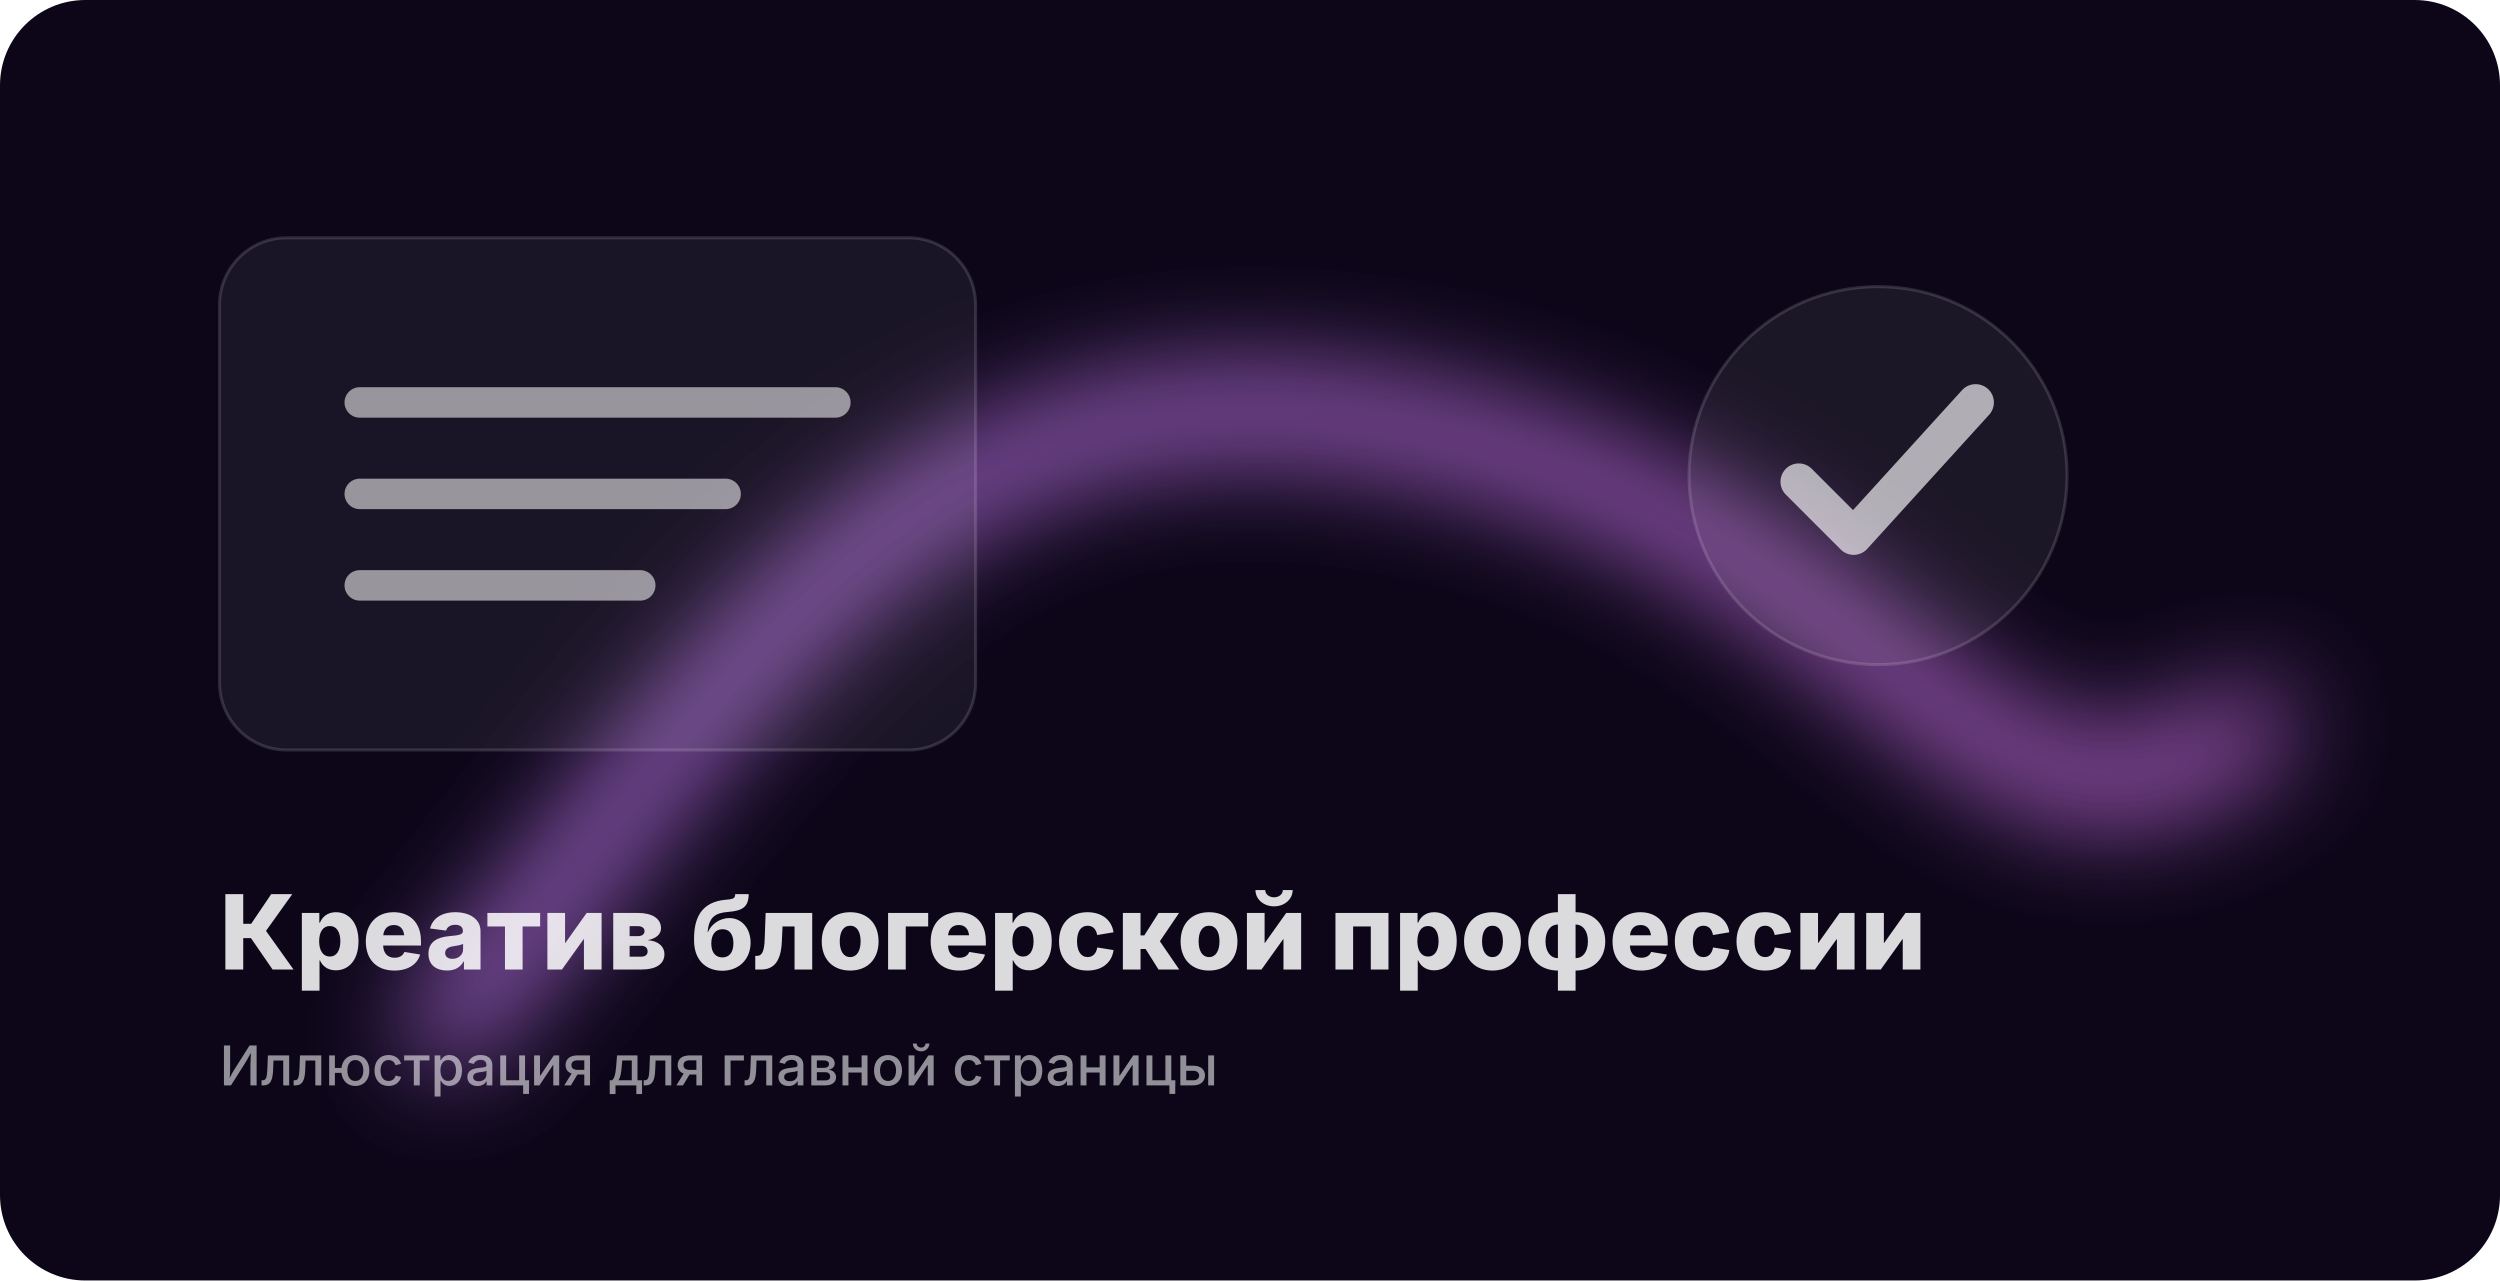
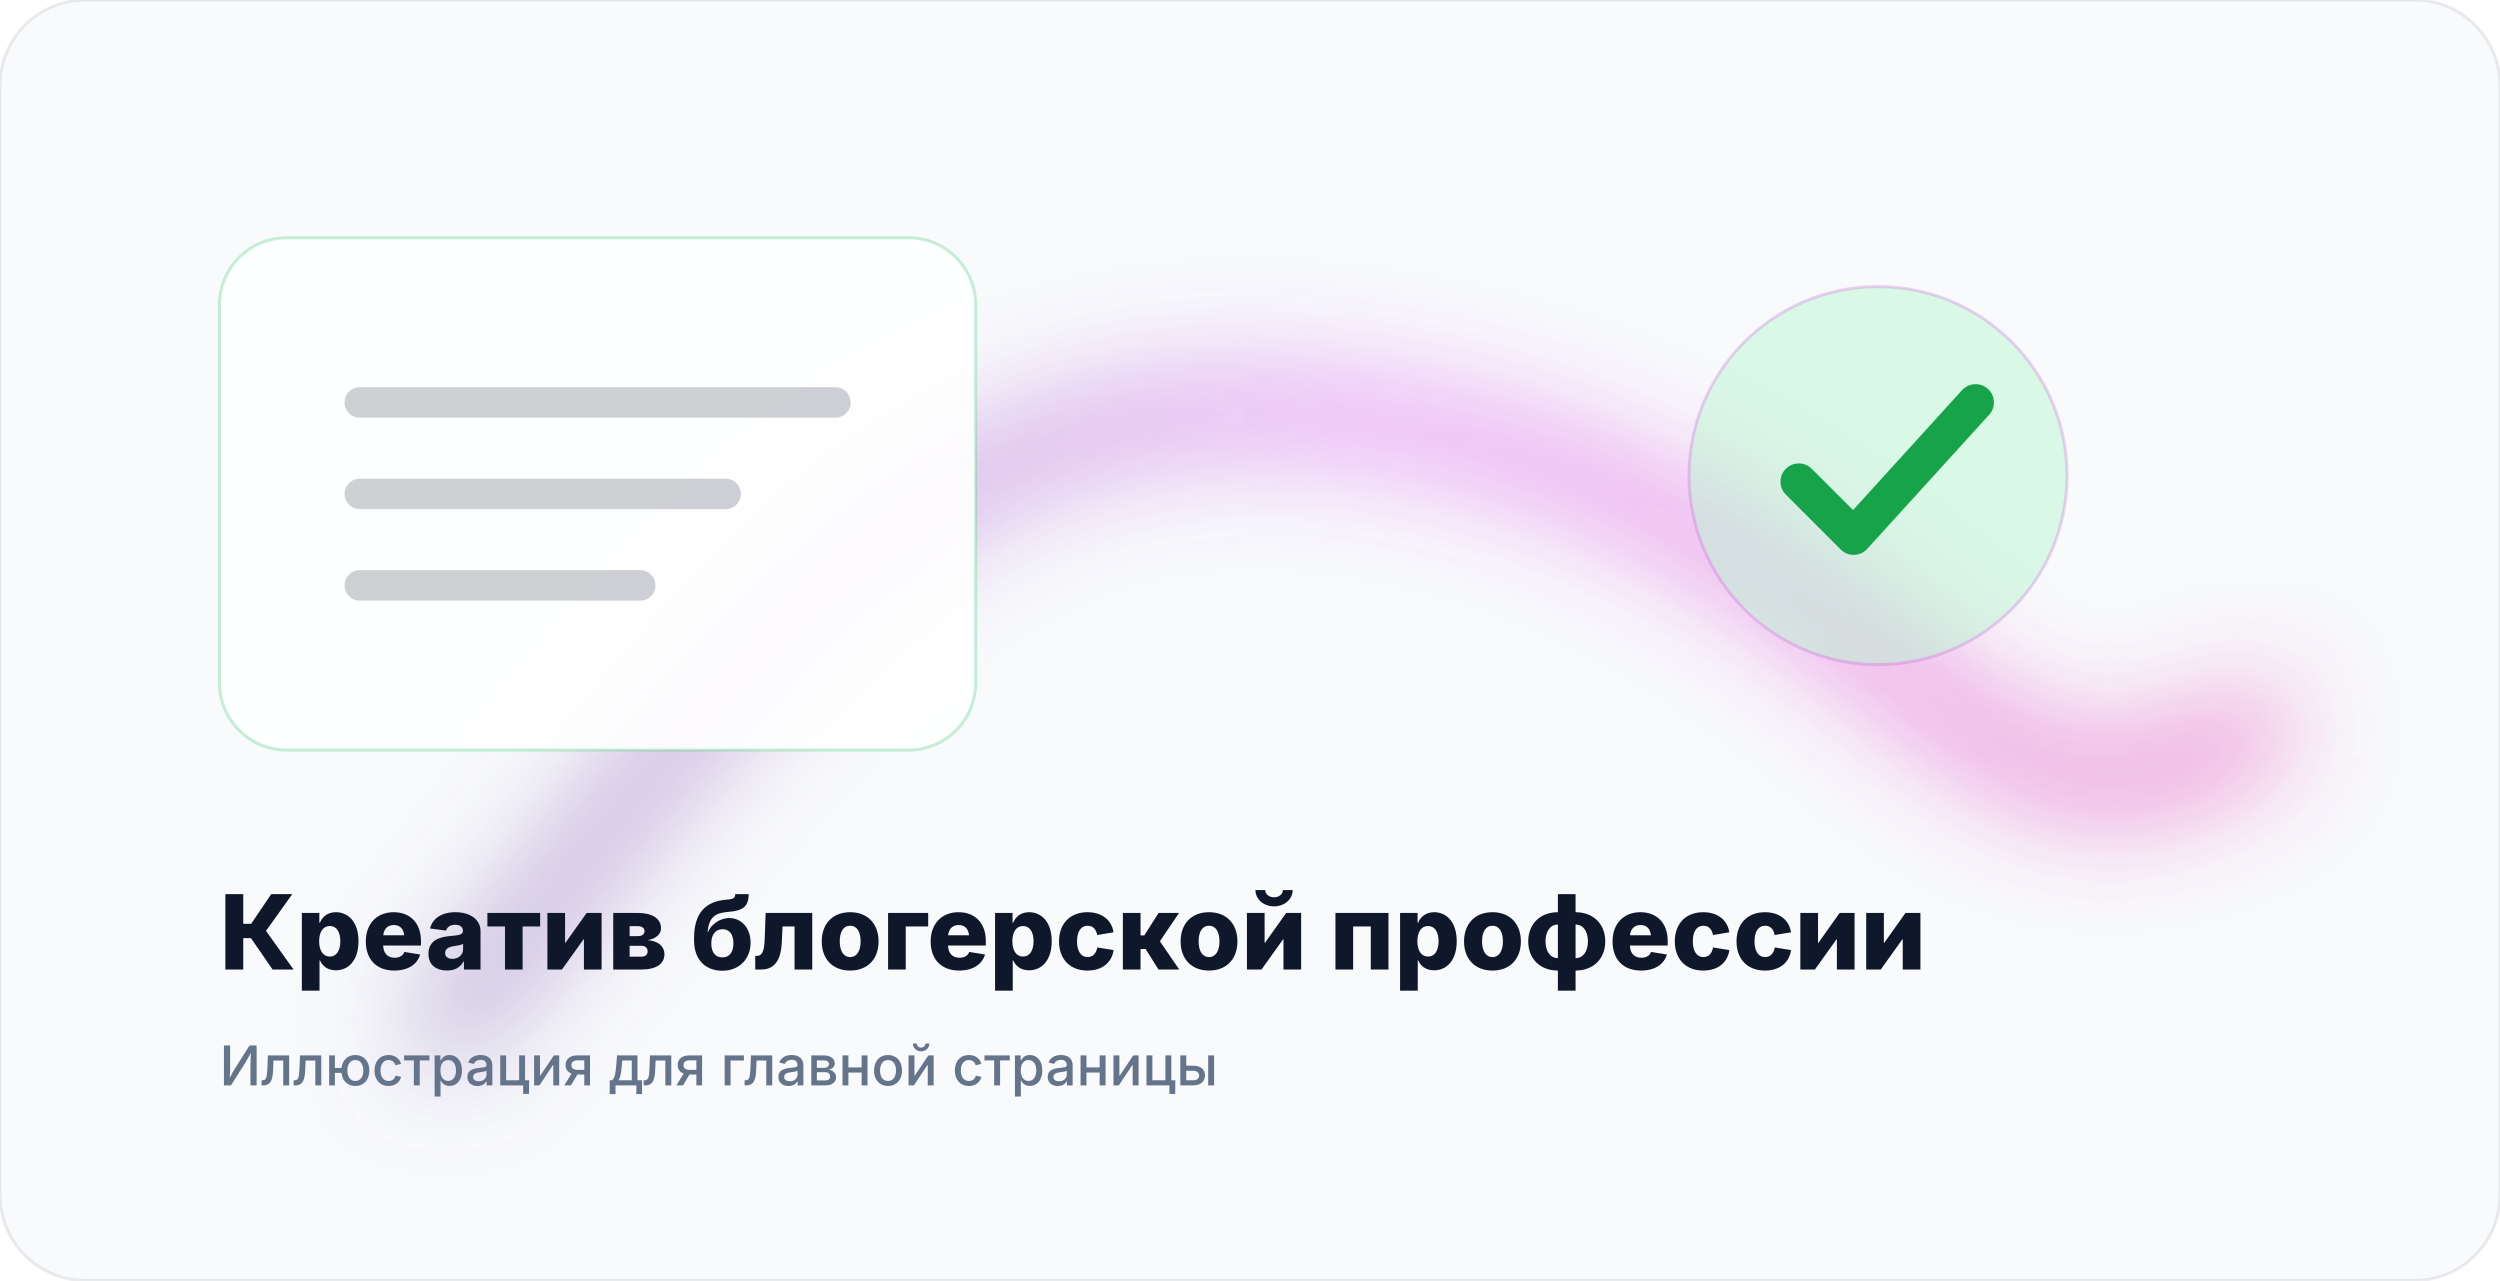
<svg xmlns="http://www.w3.org/2000/svg" width="820" height="420" viewBox="0 0 820 420" fill="none">
  <defs>
    <linearGradient id="g" x1="0" y1="0" x2="820" y2="420" gradientUnits="userSpaceOnUse">
-       <stop stop-color="#C084FC" stop-opacity="0.95" />
-       <stop offset="1" stop-color="#E879F9" stop-opacity="0.85" />
+       <stop stop-color="#22c55e" stop-opacity="0.85" />
+       <stop offset="0.5" stop-color="#d946ef" stop-opacity="0.55" />
+       <stop offset="1" stop-color="#ec4899" stop-opacity="0.75" />
    </linearGradient>
    <filter id="b" x="-50" y="-50" width="920" height="520" filterUnits="userSpaceOnUse">
      <feGaussianBlur stdDeviation="18" />
    </filter>
  </defs>
-   <rect x="0" y="0" width="820" height="420" rx="28" fill="#0C0618" />
+   <rect x="0" y="0" width="820" height="420" rx="28" fill="#f8fafc" stroke="rgba(15,23,42,0.08)" stroke-width="1" />
  <g filter="url(#b)">
    <path d="M146 338C246 218 302 106 470 142C630 176 646 302 740 238" stroke="url(#g)" stroke-width="22" stroke-linecap="round" />
  </g>
-   <rect x="72" y="78" width="248" height="168" rx="22" fill="rgba(255,255,255,0.06)" stroke="rgba(255,255,255,0.14)" />
-   <path d="M118 132h156M118 162h120M118 192h92" stroke="rgba(255,255,255,0.55)" stroke-width="10" stroke-linecap="round" />
-   <circle cx="616" cy="156" r="62" fill="rgba(255,255,255,0.07)" stroke="rgba(255,255,255,0.14)" />
-   <path d="M590 158l18 18 40-44" stroke="rgba(255,255,255,0.65)" stroke-width="12" stroke-linecap="round" stroke-linejoin="round" />
-   <text x="72" y="318" fill="rgba(255,255,255,0.85)" font-family="Inter,Segoe UI,sans-serif" font-size="34" font-weight="800">Креатив блогерской профессии</text>
-   <text x="72" y="356" fill="rgba(255,255,255,0.55)" font-family="Inter,Segoe UI,sans-serif" font-size="18" font-weight="500">Иллюстрация для главной страницы</text>
+   <rect x="72" y="78" width="248" height="168" rx="22" fill="rgba(255,255,255,0.9)" stroke="rgba(34,197,94,0.25)" />
+   <path d="M118 132h156M118 162h120M118 192h92" stroke="rgba(15,23,42,0.2)" stroke-width="10" stroke-linecap="round" />
+   <circle cx="616" cy="156" r="62" fill="rgba(187,247,208,0.5)" stroke="rgba(192,38,211,0.2)" />
+   <path d="M590 158l18 18 40-44" stroke="#16a34a" stroke-width="12" stroke-linecap="round" stroke-linejoin="round" />
+   <text x="72" y="318" fill="#0f172a" font-family="Inter,Segoe UI,sans-serif" font-size="34" font-weight="800">Креатив блогерской профессии</text>
+   <text x="72" y="356" fill="#64748b" font-family="Inter,Segoe UI,sans-serif" font-size="18" font-weight="500">Иллюстрация для главной страницы</text>
</svg>
